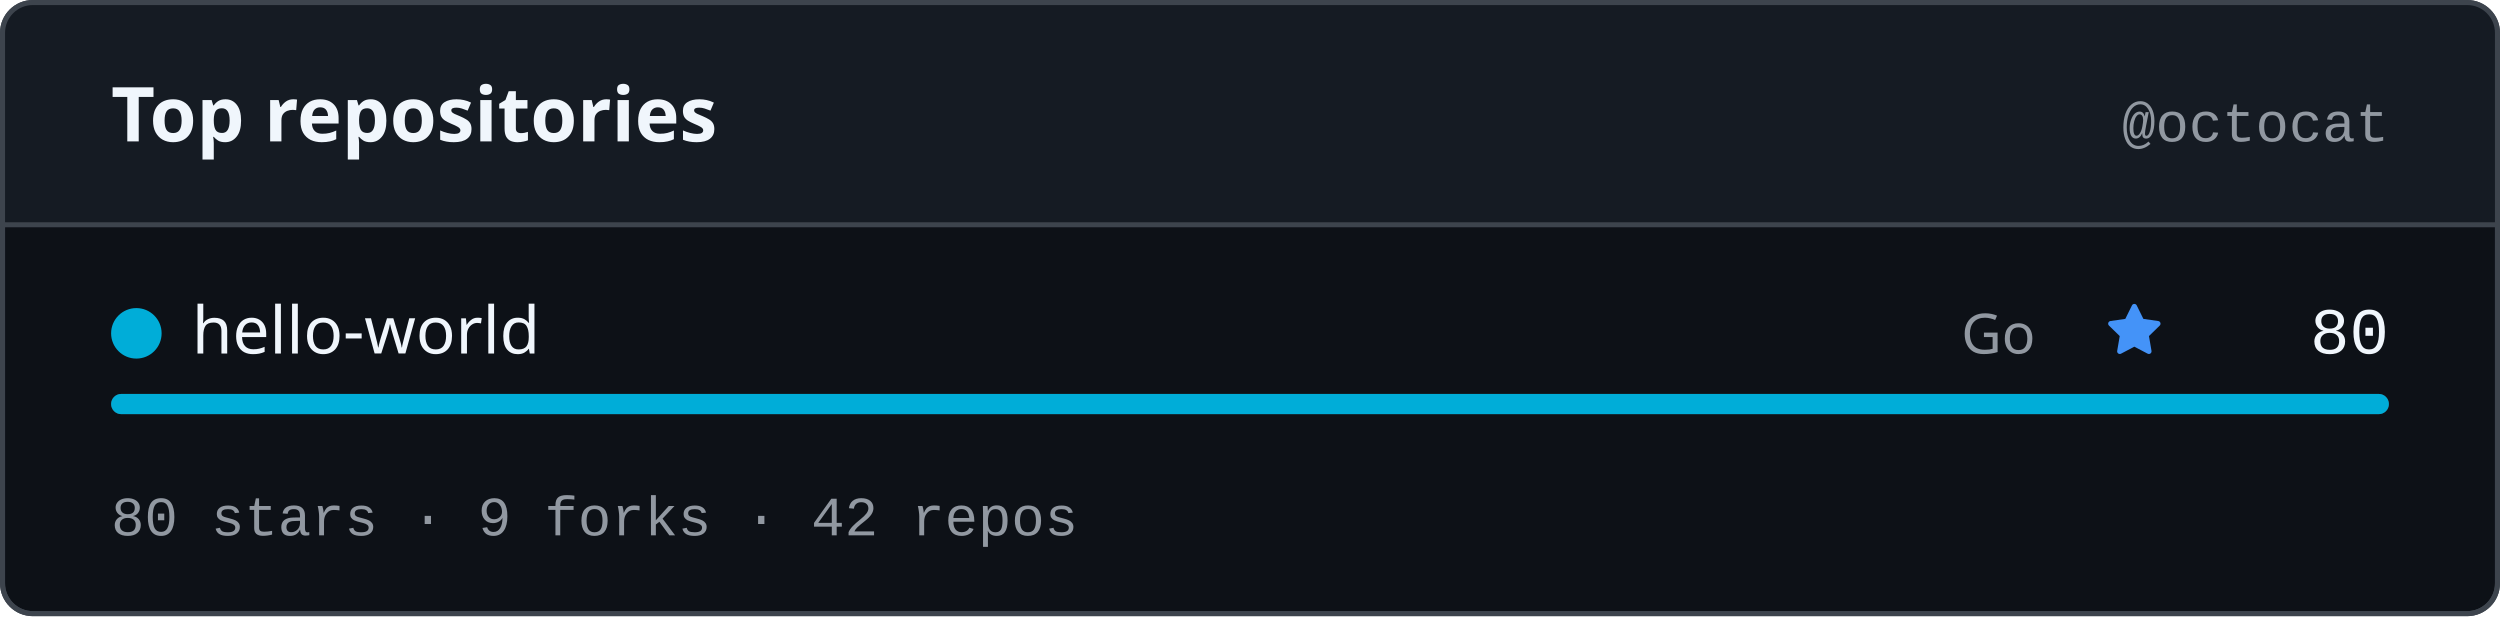
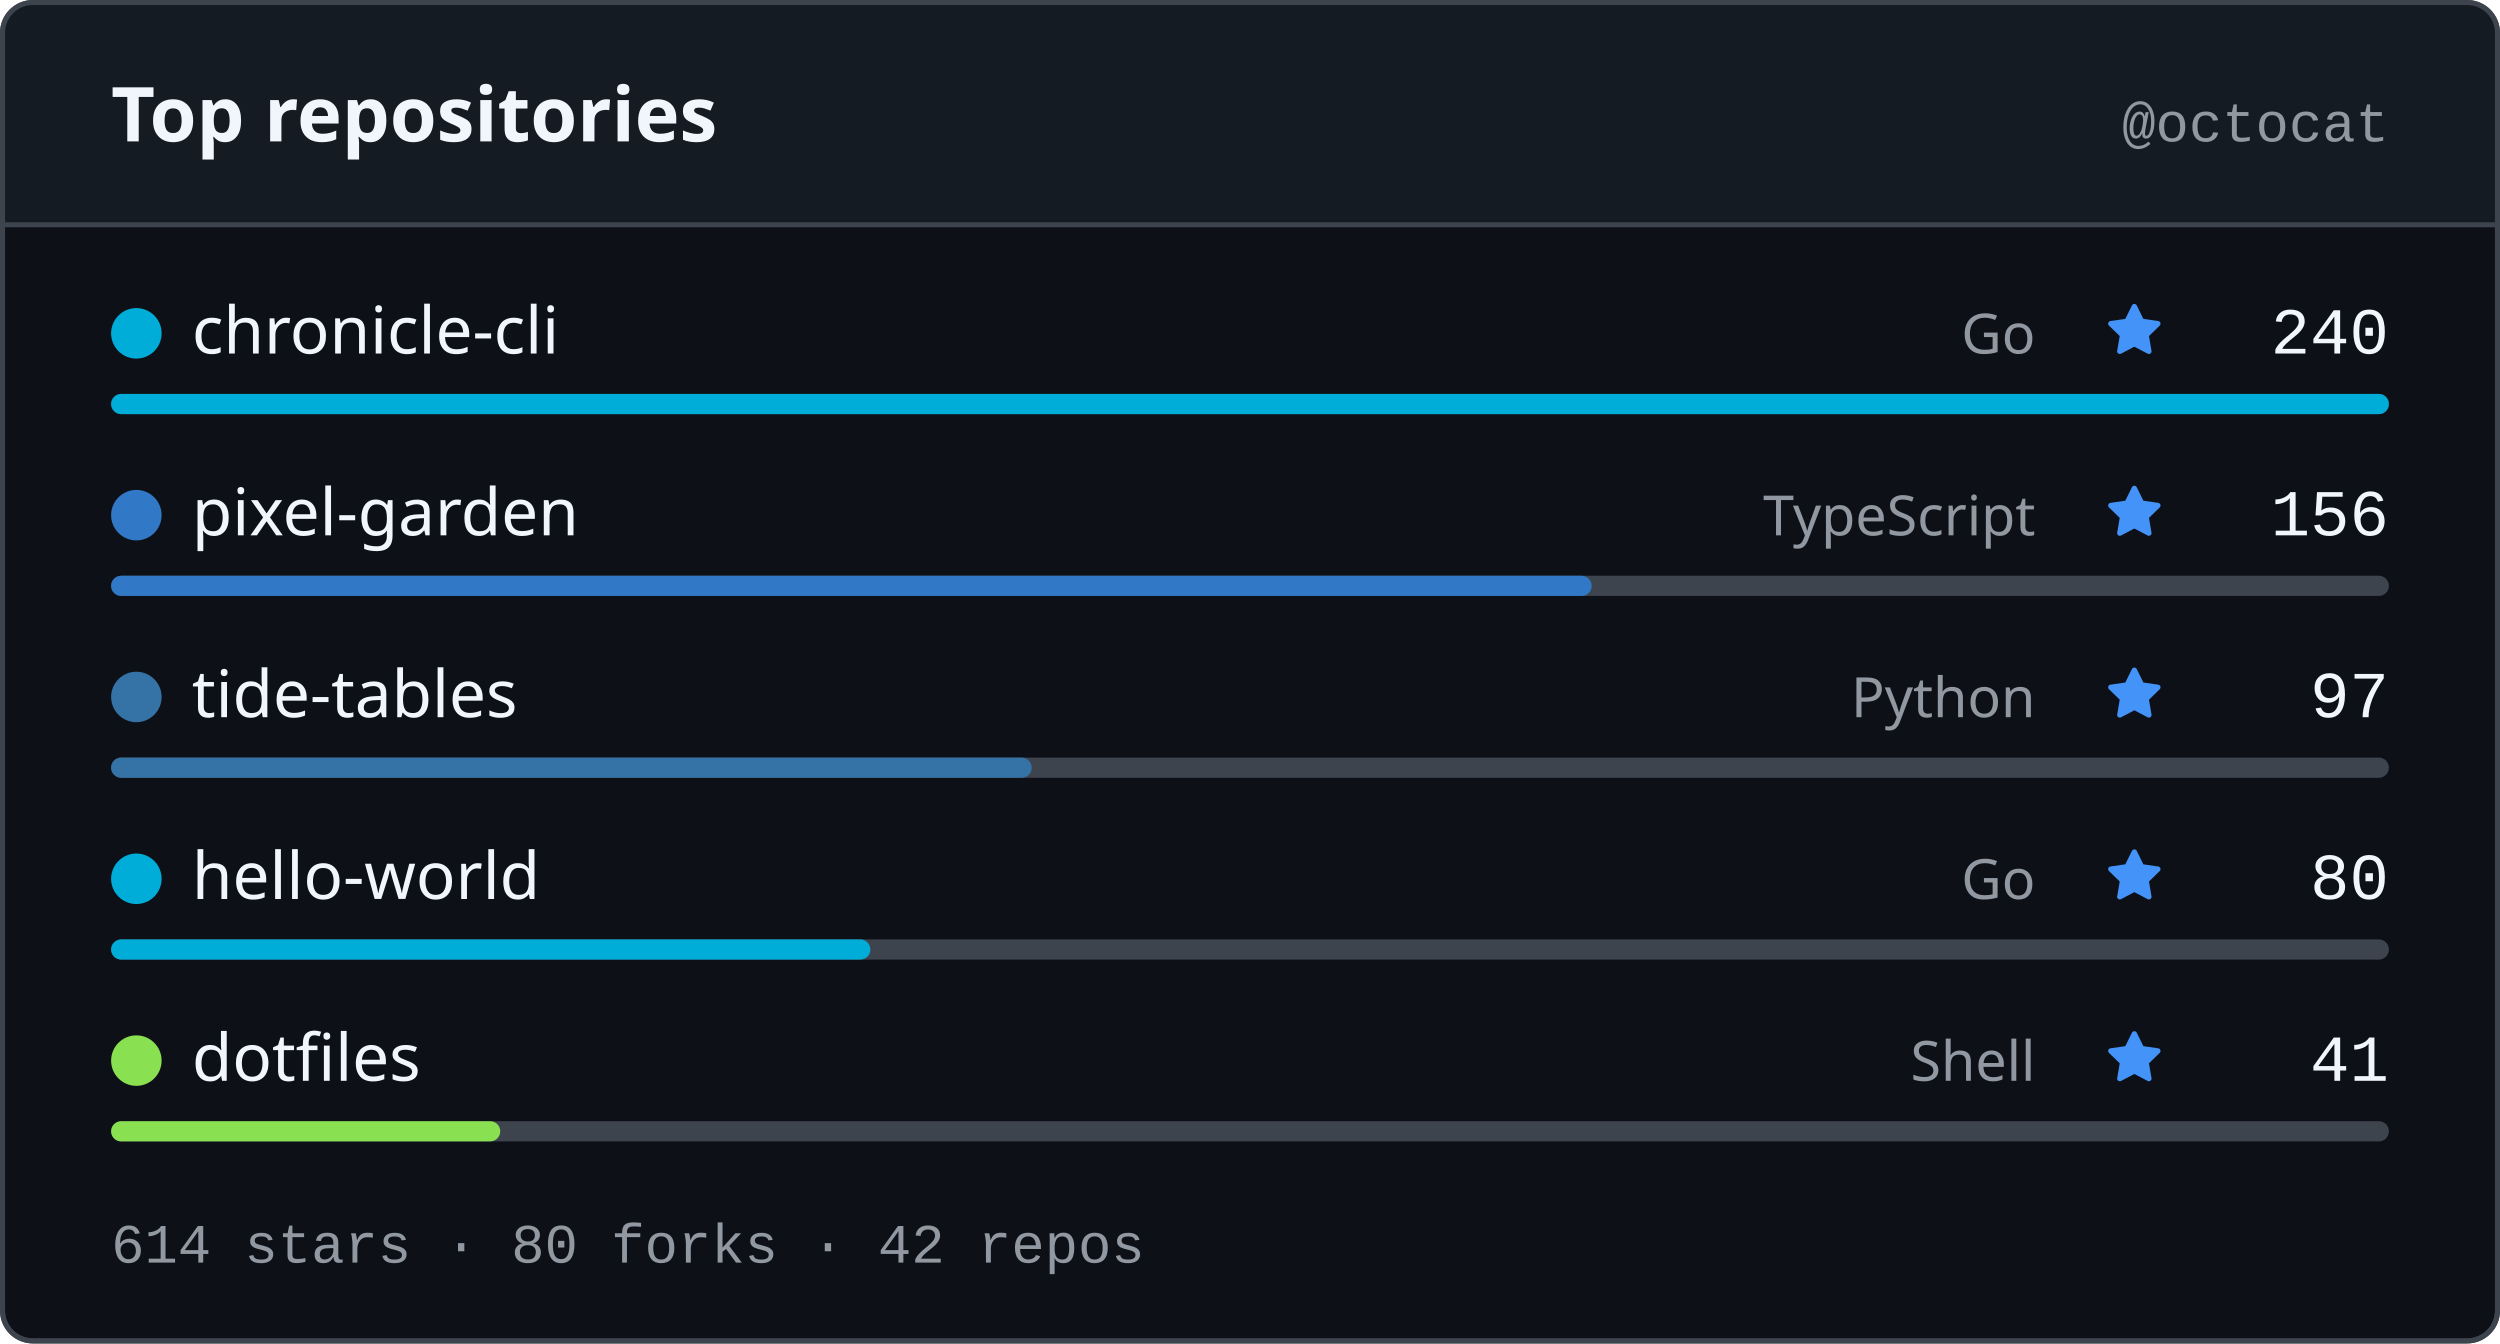
- <svg xmlns="http://www.w3.org/2000/svg" width="495" height="122" viewBox="0 0 495 122" role="img" aria-labelledby="ghcTitle ghcDesc">
+ <svg xmlns="http://www.w3.org/2000/svg" width="495" height="266" viewBox="0 0 495 266" role="img" aria-labelledby="ghcTitle ghcDesc">
  <style>
.bg{fill:#0d1117;stroke:#3d444d}
.panel{fill:#151b23}
.t,.v,.big{fill:#f0f6fc}
.d,.l,.h,.s{fill:#9198a1}
.n,.c{fill:#f0f6fc}
.star,.pill-v{fill:#4493f8}
.on-accent{fill:#0d1117}
.line{stroke:#4493f8}
.area{fill:#4493f8}
.axis,.edge{stroke:#3d444d}
.track{fill:#3d444d}
.ok{fill:#3fb950}
.fg{fill:#f0f6fc}
.h0{fill:#151b23}.h1{fill:#033a16}.h2{fill:#196c2e}.h3{fill:#2ea043}.h4{fill:#56d364}
text{font-family:-apple-system,BlinkMacSystemFont,'Segoe UI','Noto Sans',Helvetica,Arial,sans-serif}
.mono{font-family:ui-monospace,SFMono-Regular,'SF Mono',Menlo,Consolas,'Liberation Mono',monospace}
.t{font-size:15px;font-weight:600}
.d{font-size:11px}
.v{font-size:22px;font-weight:600;font-family:ui-monospace,SFMono-Regular,'SF Mono',Menlo,Consolas,'Liberation Mono',monospace}
.big{font-size:20px;font-weight:600;font-family:ui-monospace,SFMono-Regular,'SF Mono',Menlo,Consolas,'Liberation Mono',monospace}
.l{font-size:11px}
.h{font-size:14px;font-weight:600}
.n{font-size:13px}
.s{font-size:11px}
.c{font-size:13px;font-weight:500;font-family:ui-monospace,SFMono-Regular,'SF Mono',Menlo,Consolas,'Liberation Mono',monospace}
.line{fill:none;stroke-width:2;stroke-linecap:round;stroke-linejoin:round}
.area{opacity:0.12;stroke:none}
.axis{stroke-width:1}
.edge{fill:none;stroke-width:1}
</style>
-   <rect class="bg" x="0.5" y="0.5" width="494" height="121" rx="6" />
+   <rect class="bg" x="0.5" y="0.5" width="494" height="265" rx="6" />
  <path class="panel" d="M0.5,44 V6.5 A6,6 0 0 1 6.5,0.5 H488.5 A6,6 0 0 1 494.5,6.5 V44 Z" />
  <line class="axis" x1="0.5" y1="44.5" x2="494.5" y2="44.5" />
-   <rect class="edge" x="0.5" y="0.5" width="494" height="121" rx="6" />
+   <rect class="edge" x="0.5" y="0.5" width="494" height="265" rx="6" />
  <text class="t" x="22" y="28" text-anchor="start">Top repositories</text>
  <text class="d mono" x="473" y="28" text-anchor="end">@octocat</text>
  <circle cx="27" cy="66" r="5" fill="#00add8" />
-   <text class="n" x="38" y="70" text-anchor="start">hello-world</text>
+   <text class="n" x="38" y="70" text-anchor="start">chronicle-cli</text>
  <text class="s" x="403" y="70" text-anchor="end">Go</text>
  <path class="star" transform="translate(417 60) scale(0.7)" d="M8 .25a.75.75 0 0 1 .673.418l1.882 3.815 4.21.612a.75.75 0 0 1 .416 1.279l-3.046 2.97.719 4.192a.75.75 0 0 1-1.088.791L8 12.347l-3.766 1.98a.75.75 0 0 1-1.088-.79l.72-4.194L.818 6.374a.75.75 0 0 1 .416-1.28l4.21-.611L7.327.668A.75.75 0 0 1 8 .25Z" />
-   <text class="c" x="473" y="70" text-anchor="end">80</text>
+   <text class="c" x="473" y="70" text-anchor="end">240</text>
  <rect class="track" x="22" y="78" width="451" height="4" rx="2" />
  <rect x="22" y="78" width="451" height="4" rx="2" fill="#00add8" />
-   <text class="d mono" x="22" y="106" text-anchor="start">80 stars  ·  9 forks  ·  42 repos</text>
+   <circle cx="27" cy="102" r="5" fill="#3178c6" />
+   <text class="n" x="38" y="106" text-anchor="start">pixel-garden</text>
+   <text class="s" x="403" y="106" text-anchor="end">TypeScript</text>
+   <path class="star" transform="translate(417 96) scale(0.7)" d="M8 .25a.75.75 0 0 1 .673.418l1.882 3.815 4.21.612a.75.75 0 0 1 .416 1.279l-3.046 2.97.719 4.192a.75.75 0 0 1-1.088.791L8 12.347l-3.766 1.98a.75.75 0 0 1-1.088-.79l.72-4.194L.818 6.374a.75.75 0 0 1 .416-1.28l4.21-.611L7.327.668A.75.75 0 0 1 8 .25Z" />
+   <text class="c" x="473" y="106" text-anchor="end">156</text>
+   <rect class="track" x="22" y="114" width="451" height="4" rx="2" />
+   <rect x="22" y="114" width="293.15" height="4" rx="2" fill="#3178c6" />
+   <circle cx="27" cy="138" r="5" fill="#3572a5" />
+   <text class="n" x="38" y="142" text-anchor="start">tide-tables</text>
+   <text class="s" x="403" y="142" text-anchor="end">Python</text>
+   <path class="star" transform="translate(417 132) scale(0.7)" d="M8 .25a.75.75 0 0 1 .673.418l1.882 3.815 4.21.612a.75.75 0 0 1 .416 1.279l-3.046 2.97.719 4.192a.75.75 0 0 1-1.088.791L8 12.347l-3.766 1.98a.75.75 0 0 1-1.088-.79l.72-4.194L.818 6.374a.75.75 0 0 1 .416-1.28l4.21-.611L7.327.668A.75.75 0 0 1 8 .25Z" />
+   <text class="c" x="473" y="142" text-anchor="end">97</text>
+   <rect class="track" x="22" y="150" width="451" height="4" rx="2" />
+   <rect x="22" y="150" width="182.28" height="4" rx="2" fill="#3572a5" />
+   <circle cx="27" cy="174" r="5" fill="#00add8" />
+   <text class="n" x="38" y="178" text-anchor="start">hello-world</text>
+   <text class="s" x="403" y="178" text-anchor="end">Go</text>
+   <path class="star" transform="translate(417 168) scale(0.7)" d="M8 .25a.75.75 0 0 1 .673.418l1.882 3.815 4.21.612a.75.75 0 0 1 .416 1.279l-3.046 2.97.719 4.192a.75.75 0 0 1-1.088.791L8 12.347l-3.766 1.98a.75.75 0 0 1-1.088-.79l.72-4.194L.818 6.374a.75.75 0 0 1 .416-1.28l4.21-.611L7.327.668A.75.75 0 0 1 8 .25Z" />
+   <text class="c" x="473" y="178" text-anchor="end">80</text>
+   <rect class="track" x="22" y="186" width="451" height="4" rx="2" />
+   <rect x="22" y="186" width="150.33" height="4" rx="2" fill="#00add8" />
+   <circle cx="27" cy="210" r="5" fill="#89e051" />
+   <text class="n" x="38" y="214" text-anchor="start">dotfiles</text>
+   <text class="s" x="403" y="214" text-anchor="end">Shell</text>
+   <path class="star" transform="translate(417 204) scale(0.7)" d="M8 .25a.75.75 0 0 1 .673.418l1.882 3.815 4.21.612a.75.75 0 0 1 .416 1.279l-3.046 2.97.719 4.192a.75.75 0 0 1-1.088.791L8 12.347l-3.766 1.98a.75.75 0 0 1-1.088-.79l.72-4.194L.818 6.374a.75.75 0 0 1 .416-1.28l4.21-.611L7.327.668A.75.75 0 0 1 8 .25Z" />
+   <text class="c" x="473" y="214" text-anchor="end">41</text>
+   <rect class="track" x="22" y="222" width="451" height="4" rx="2" />
+   <rect x="22" y="222" width="77.05" height="4" rx="2" fill="#89e051" />
+   <text class="d mono" x="22" y="250" text-anchor="start">614 stars  ·  80 forks  ·  42 repos</text>
</svg>
